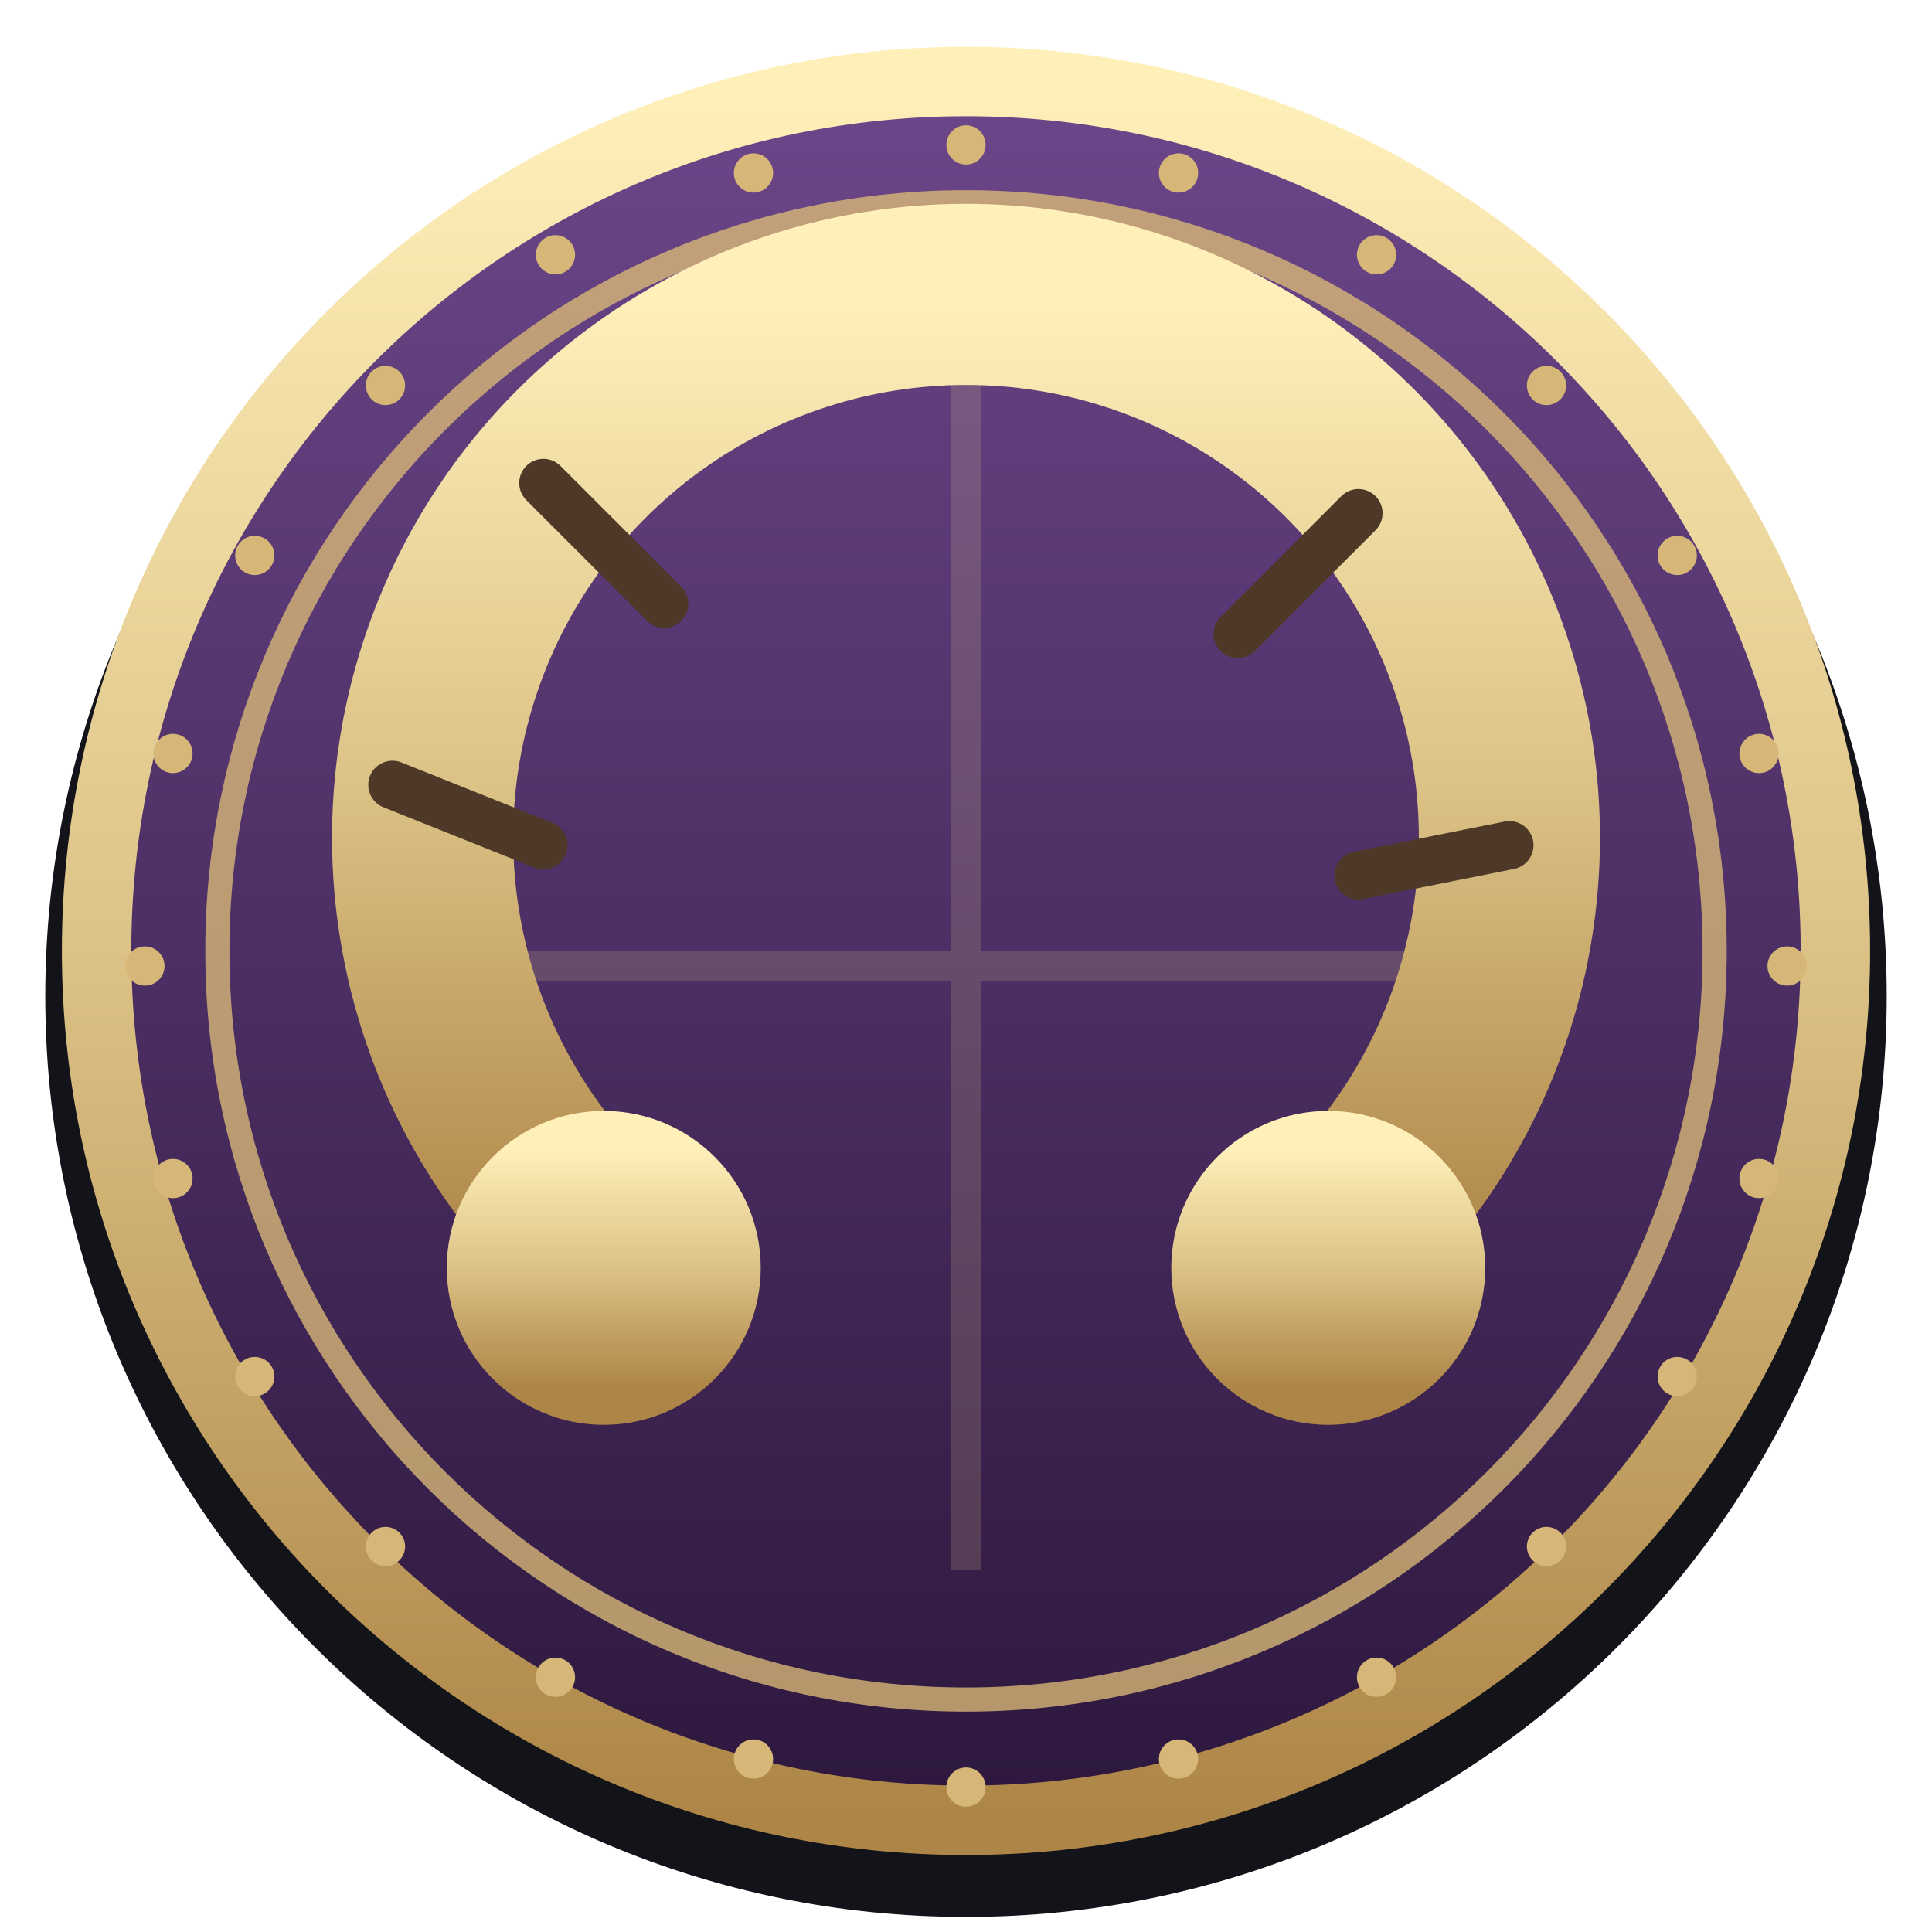
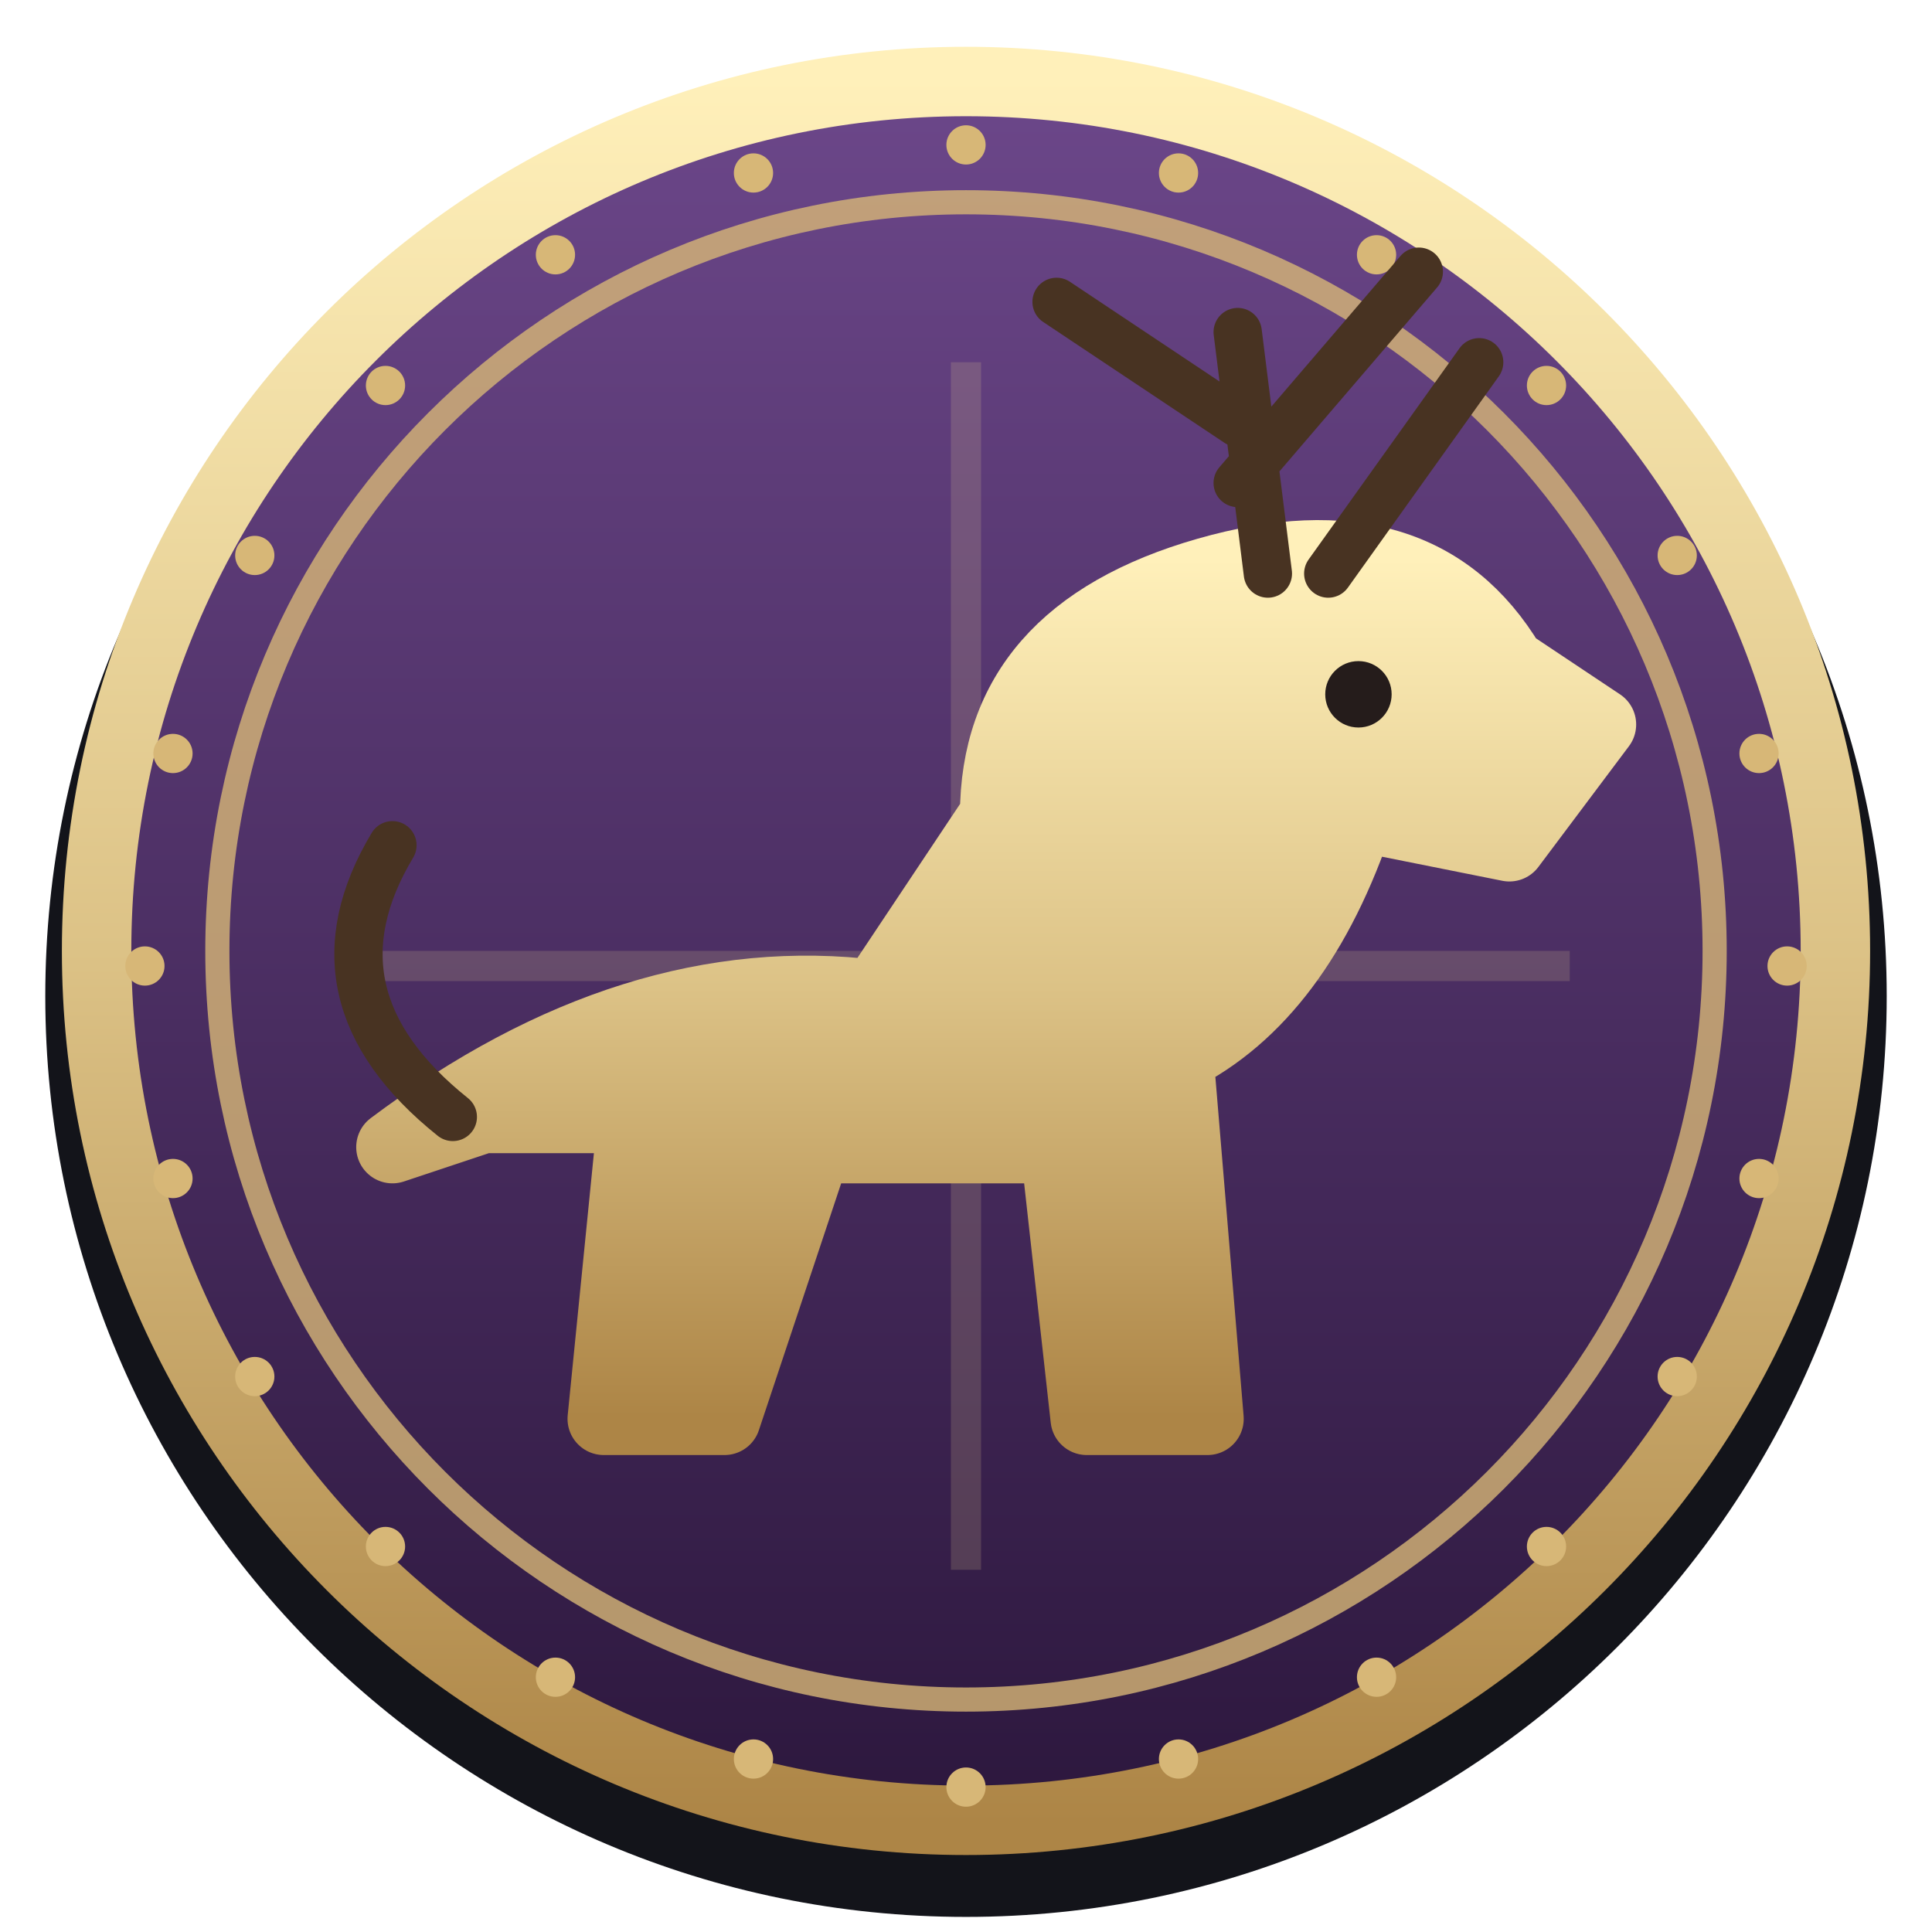
<svg xmlns="http://www.w3.org/2000/svg" width="64" height="64" viewBox="0 0 64 64">
  <defs>
    <linearGradient id="field" x1="0" y1="0" x2="0" y2="1">
      <stop stop-color="#6c478a" />
      <stop offset="1" stop-color="#2c173d" />
    </linearGradient>
    <linearGradient id="gold" x1="0" y1="0" x2="0" y2="1">
      <stop stop-color="#fff0ba" />
      <stop offset=".5" stop-color="#dcc286" />
      <stop offset="1" stop-color="#ad8546" />
    </linearGradient>
  </defs>
  <circle cx="32" cy="33" r="30.5" fill="#13141a" />
  <circle cx="32" cy="31.5" r="28.8" fill="url(#field)" stroke="url(#gold)" stroke-width="2.3" />
  <g fill="#d7b777">
    <circle cx="59.20" cy="32.00" r=".65" />
    <circle cx="58.27" cy="39.04" r=".65" />
    <circle cx="55.56" cy="45.60" r=".65" />
    <circle cx="51.23" cy="51.23" r=".65" />
    <circle cx="45.60" cy="55.56" r=".65" />
    <circle cx="39.04" cy="58.27" r=".65" />
    <circle cx="32.00" cy="59.20" r=".65" />
    <circle cx="24.96" cy="58.27" r=".65" />
    <circle cx="18.40" cy="55.56" r=".65" />
    <circle cx="12.77" cy="51.23" r=".65" />
    <circle cx="8.44" cy="45.60" r=".65" />
    <circle cx="5.73" cy="39.04" r=".65" />
    <circle cx="4.80" cy="32.00" r=".65" />
    <circle cx="5.73" cy="24.96" r=".65" />
    <circle cx="8.44" cy="18.40" r=".65" />
    <circle cx="12.77" cy="12.77" r=".65" />
    <circle cx="18.40" cy="8.44" r=".65" />
    <circle cx="24.96" cy="5.73" r=".65" />
    <circle cx="32.00" cy="4.80" r=".65" />
    <circle cx="39.04" cy="5.73" r=".65" />
    <circle cx="45.60" cy="8.44" r=".65" />
    <circle cx="51.23" cy="12.77" r=".65" />
    <circle cx="55.56" cy="18.40" r=".65" />
    <circle cx="58.27" cy="24.96" r=".65" />
  </g>
  <circle cx="32" cy="31.5" r="24.8" fill="none" stroke="#d7b777" stroke-width=".8" opacity=".8" />
  <path d="M12 32H52 M32 12V52" transform="rotate(90 32 32)" stroke="#e4cc91" stroke-width="1" opacity=".18" />
  <g fill="none" stroke="url(#gold)" stroke-width="2.4" stroke-linecap="round" stroke-linejoin="round">
-     <path d="M21 42A18 18 0 1 1 43 42" stroke-width="6" />
-     <circle cx="20" cy="42" r="4" fill="url(#gold)" />
-     <circle cx="44" cy="42" r="4" fill="url(#gold)" />
-     <path d="M18 16L22 20 M13 26L18 28 M45 17L41 21 M50 28L45 29" stroke="#4e3928" stroke-width="1.6" />
+     <path fill="url(#gold)" d="M13 38Q21 32 29 33L33 27Q33 21 40 19Q47 17 50 22L53 24L50 28L45 27Q43 33 39 35L40 47L36 47L35 38L27 38L24 47L20 47L21 37L16 37Z" />
+     <path d="M42 19L41 11 M41 14L35 10 M41 16L47 9 M44 19L49 12 M15 37Q10 33 13 28" stroke="#483322" stroke-width="1.6" />
+     <circle cx="45" cy="23" r="1.1" fill="#251c1b" stroke="none" />
  </g>
</svg>
